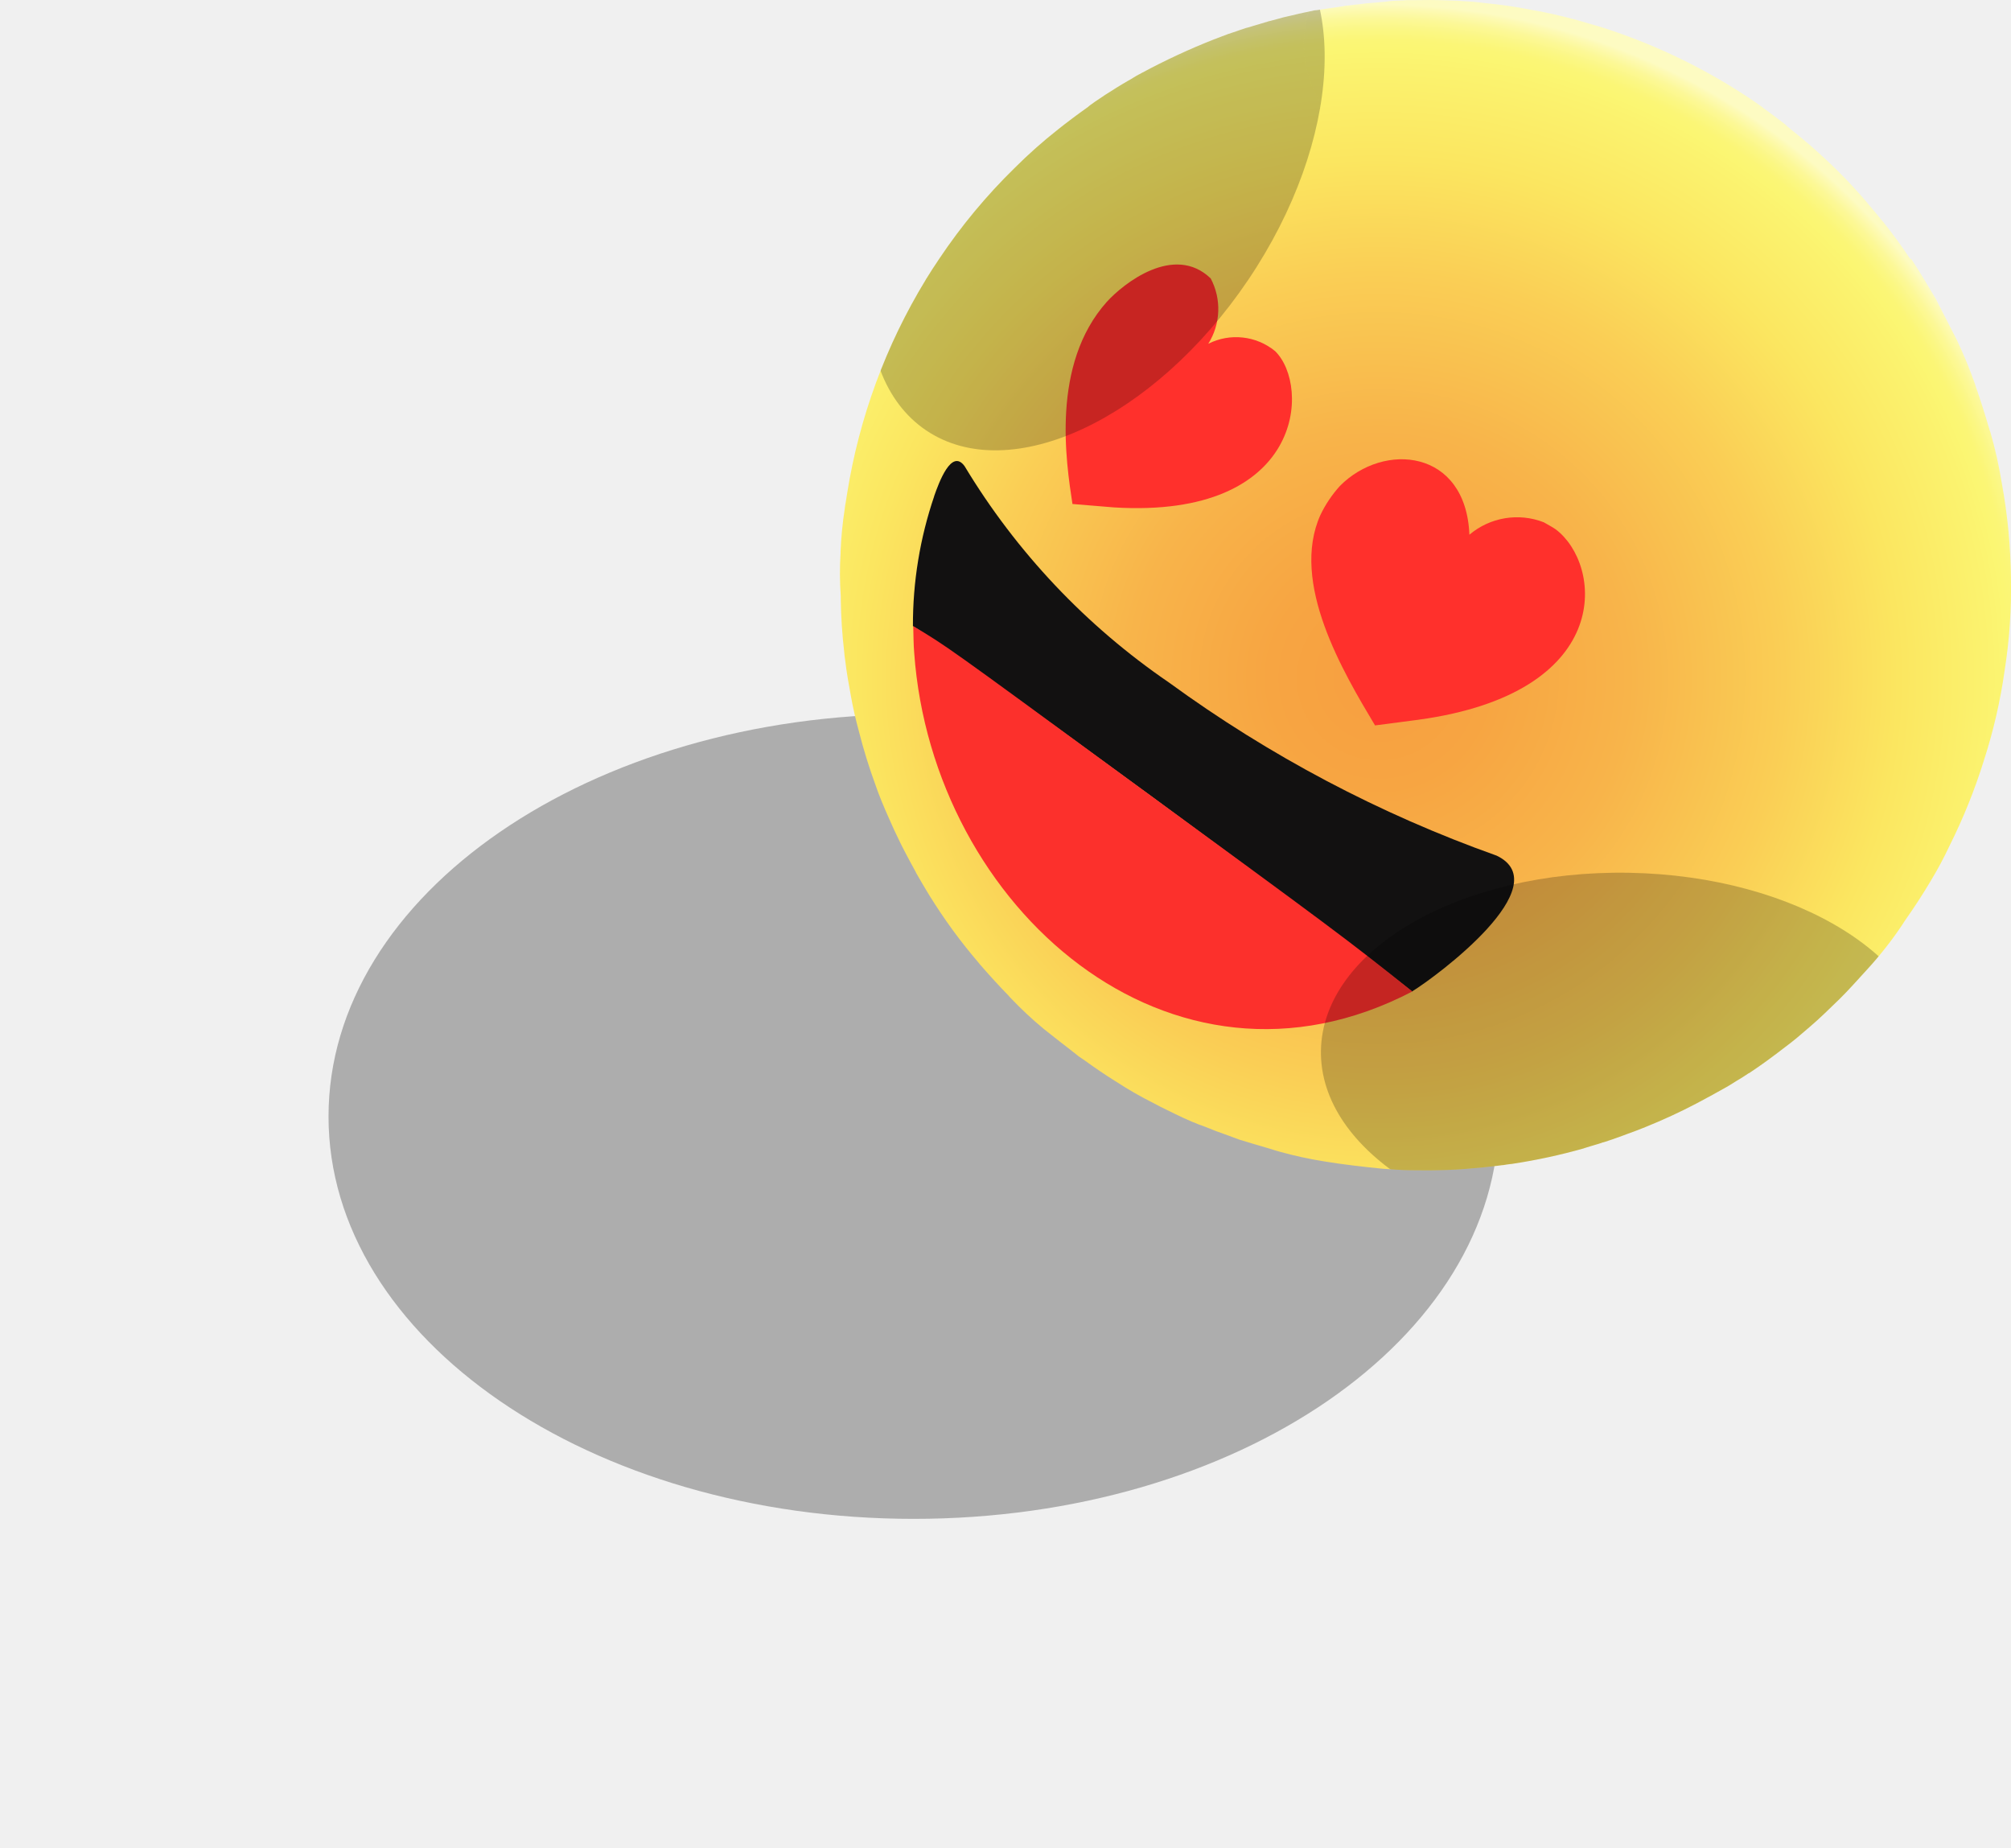
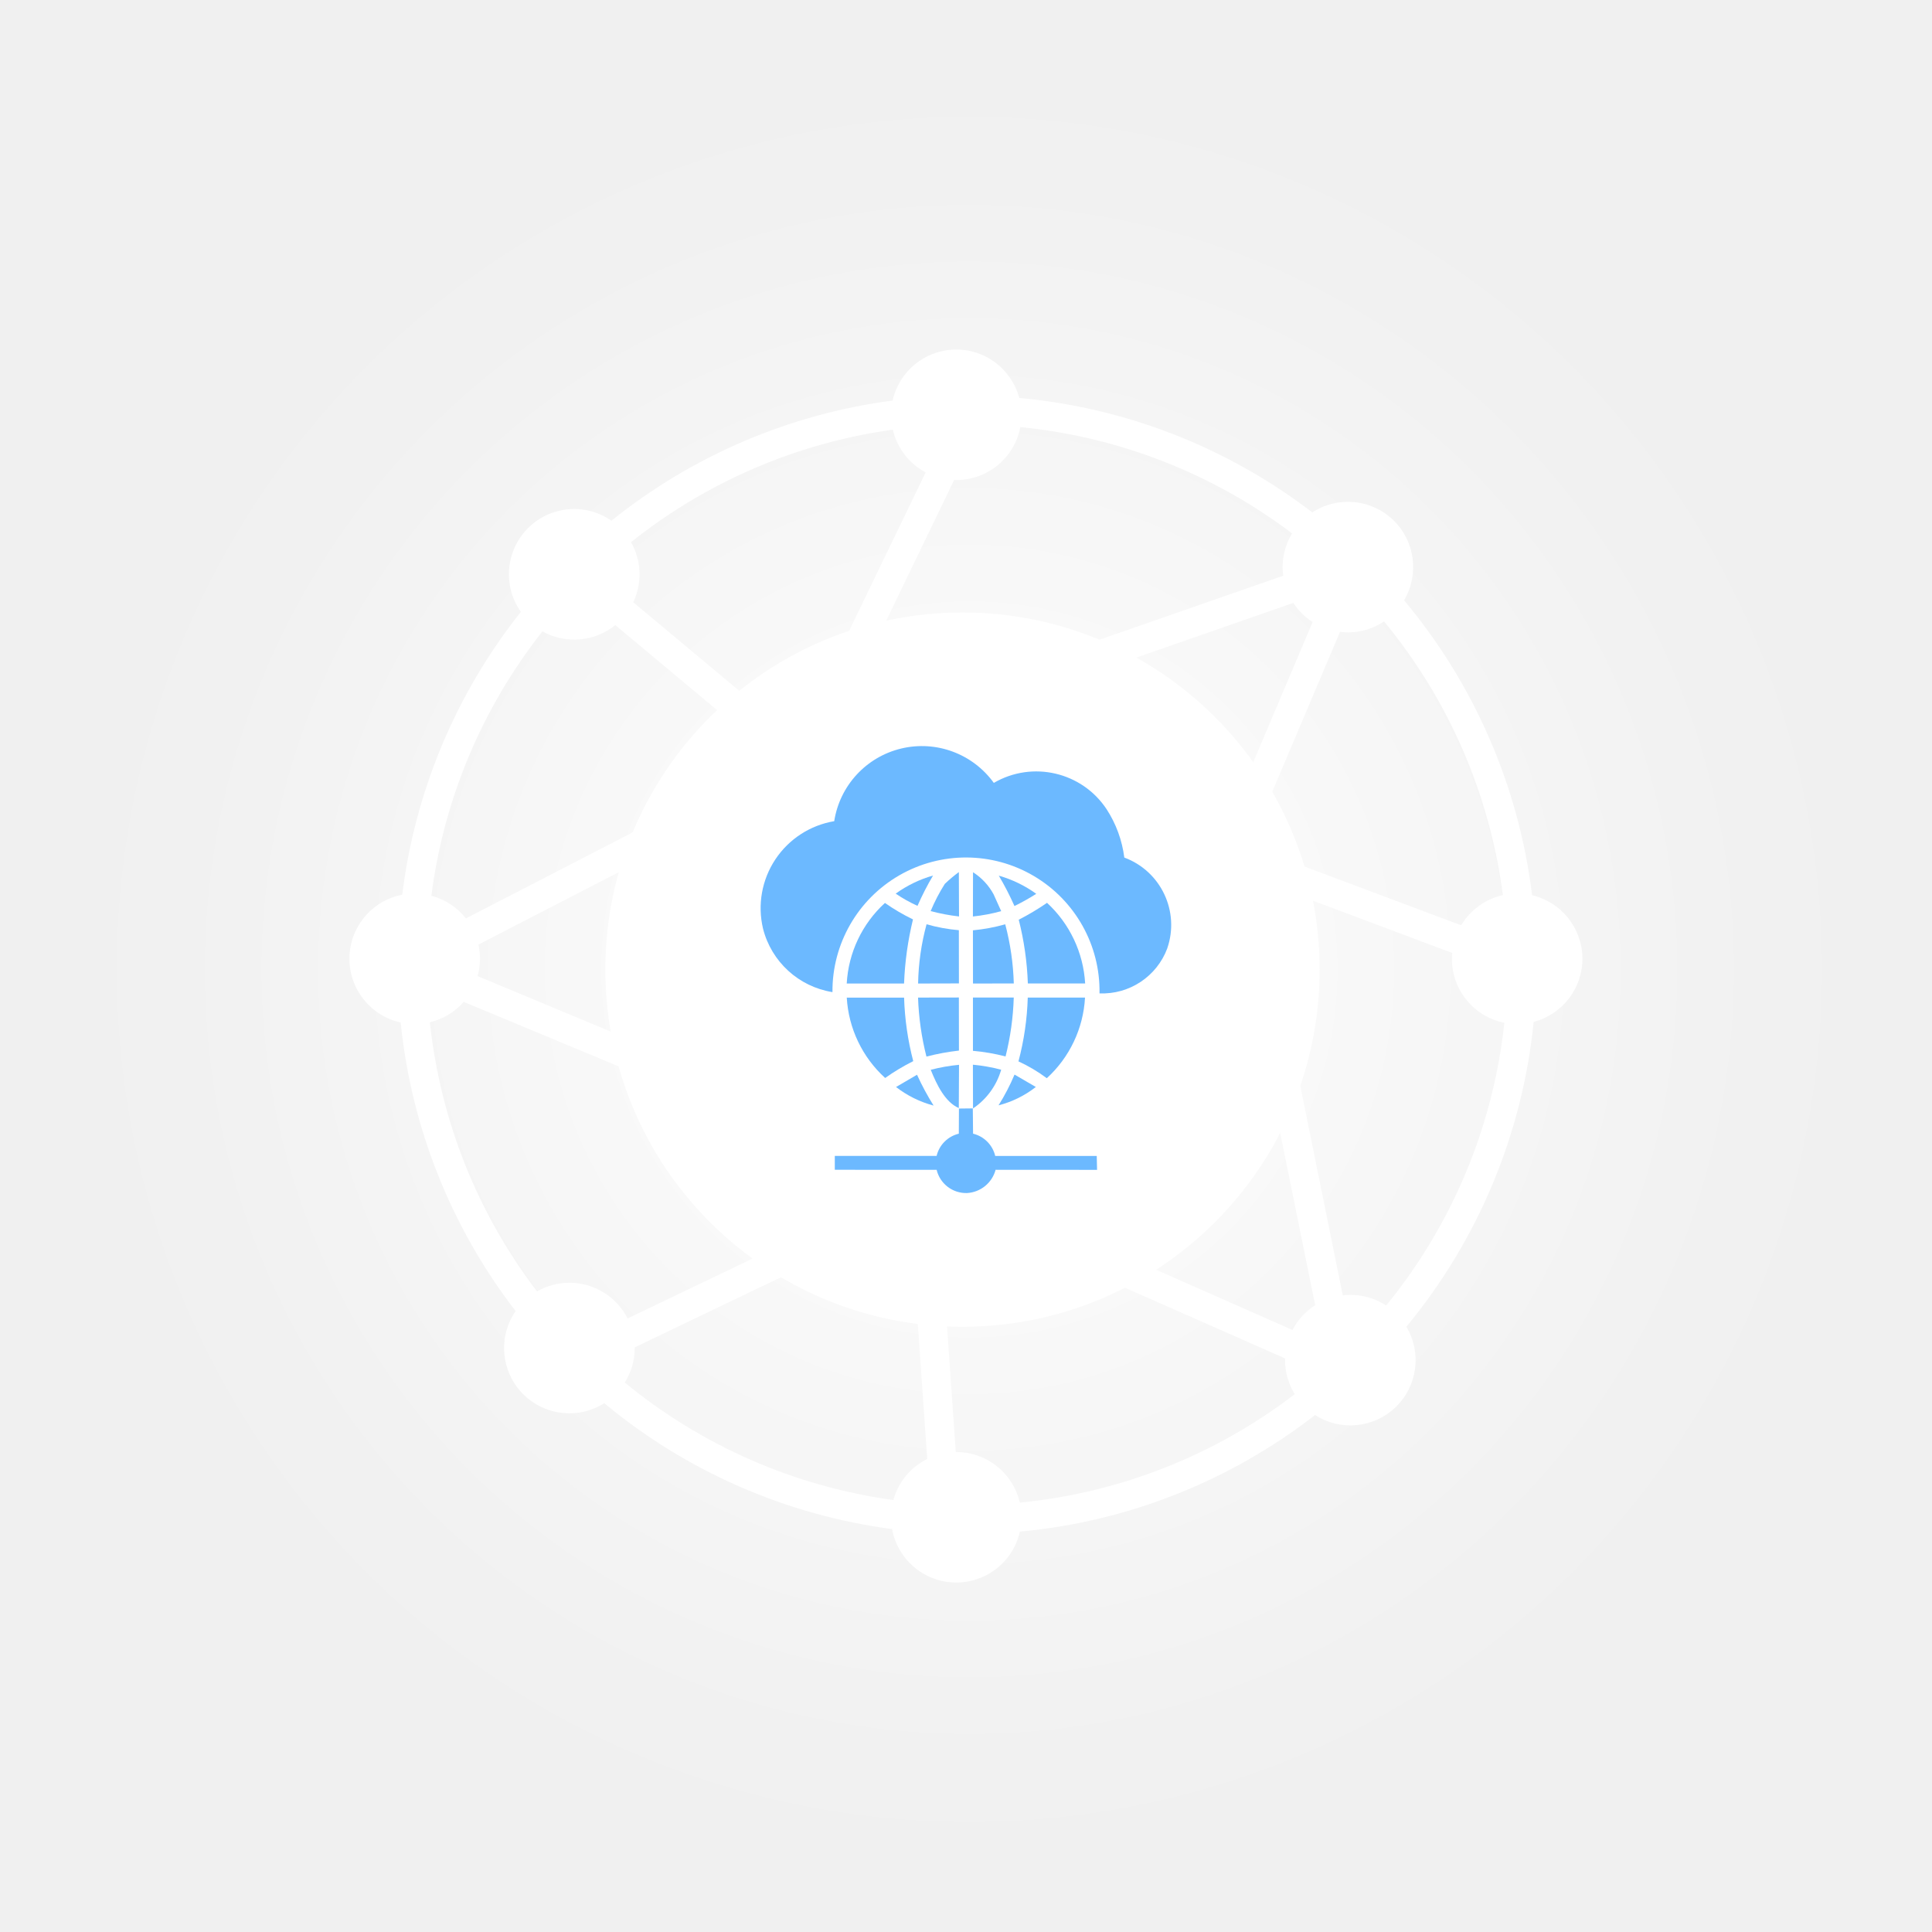
- <svg xmlns="http://www.w3.org/2000/svg" xmlns:xlink="http://www.w3.org/1999/xlink" width="82.478" height="75.758" viewBox="0 0 82.478 75.758">
+ <svg xmlns="http://www.w3.org/2000/svg" width="151.457" height="151.466" viewBox="0 0 151.457 151.466">
  <defs>
-     <radialGradient id="radial-gradient" cx="0.471" cy="0.58" r="0.575" gradientTransform="matrix(-0.999, -0.004, -0.004, 1, 0.933, 0.001)" gradientUnits="objectBoundingBox">
-       <stop offset="0" stop-color="#f79f40" />
-       <stop offset="0.163" stop-color="#f7a542" />
-       <stop offset="0.371" stop-color="#f8b44a" />
-       <stop offset="0.601" stop-color="#face55" />
-       <stop offset="0.771" stop-color="#fbe660" />
-       <stop offset="0.91" stop-color="#fbf36f" />
-       <stop offset="0.932" stop-color="#fbf672" />
-       <stop offset="0.947" stop-color="#fbf676" />
-       <stop offset="0.962" stop-color="#fbf783" />
-       <stop offset="0.978" stop-color="#fcf897" />
-       <stop offset="0.994" stop-color="#fdfab4" />
-       <stop offset="1" stop-color="#fdfbc2" />
+     <radialGradient id="radial-gradient" cx="0.5" cy="0.5" r="0.5" gradientUnits="objectBoundingBox">
+       <stop offset="0" stop-color="#fff" />
+       <stop offset="0.866" stop-color="#fff" stop-opacity="0.078" />
+       <stop offset="1" stop-color="#fff" stop-opacity="0" />
    </radialGradient>
    <clipPath id="clip-path">
-       <path id="Trazado_116496" data-name="Trazado 116496" d="M52.65,29.84v-.06c0-.11-.03-.77-.15-1.75-.01-.09-.02-.17-.03-.26-.02-.12-.04-.25-.06-.38a23.894,23.894,0,0,0-3.15-8.77c0-.01-.01-.01-.01-.02-.17-.29-.35-.57-.54-.85h0a23.353,23.353,0,0,0-3.06-3.74,20.449,20.449,0,0,0-1.77-1.6c-.39-.32-.78-.62-1.19-.91a.265.265,0,0,1-.06-.05l-.05-.04-.21-.15c-.26-.18-.55-.37-.86-.57h0c-.01-.01-.02-.01-.03-.02-.15-.09-.3-.19-.47-.28-.07-.04-.15-.09-.22-.13s-.12-.07-.19-.11a1.092,1.092,0,0,0-.15-.08,25.413,25.413,0,0,0-2.93-1.4c-.26-.11-.47-.18-.58-.23l-.18-.07-.18-.07c-.01,0-.02-.01-.03-.01l-.04-.01-.3-.1-.04-.01c-.01,0-.03-.01-.04-.01l-.2-.07a2.759,2.759,0,0,0-.27-.08l-.23-.07c-.04-.01-.09-.03-.13-.04-.01,0-.03-.01-.04-.01s-.03-.01-.05-.01a.636.636,0,0,1-.07-.02l-.26-.07-.22-.06c-.07-.02-.14-.03-.21-.05h-.01l-.13-.03-.25-.06-.18-.04a2.049,2.049,0,0,0-.24-.05c-.01,0-.03-.01-.04-.01-.06-.01-.12-.03-.18-.04l-.11-.02-.13-.03h-.02l-.04-.01c-.02,0-.05-.01-.07-.01a1.766,1.766,0,0,1-.2-.04.6.6,0,0,0-.12-.02h0a2.068,2.068,0,0,1-.22-.04l-.19-.03c-.03-.01-.07-.01-.11-.02a.985.985,0,0,0-.17-.02,1,1,0,0,0-.16-.02l-.27-.03-.25-.03c-.03,0-.05-.01-.08-.01h-.02a1.641,1.641,0,0,0-.23-.02l-.34-.03c-.08-.01-.16-.01-.23-.02-.09-.01-.17-.01-.26-.02s-.18-.01-.27-.02A.97.97,0,0,1,29.76,7h-.37c-.48-.01-.96-.01-1.45,0-.11,0-.21,0-.31.01s-.22.01-.32.02c-.07,0-.13.01-.19.01-.16.01-.31.02-.46.04-.05,0-.11.01-.16.01-.22.02-.43.04-.64.07-.1.01-.2.02-.3.04h-.01c-.02,0-.04.01-.06.01q-.24.03-.45.06c-.11.02-.23.04-.34.05-.26.04-.47.08-.61.11-.7.14-1.38.3-2.06.5-.41.11-.77.22-1.21.38a24.021,24.021,0,0,0-5.31,2.61h0c-.17.11-.33.22-.49.33a.265.265,0,0,0-.06.05c-.28.2-.56.4-.84.61a.423.423,0,0,1-.07.05l-.02.02-.02.02c-.01.01-.02.02-.03.02s-.02.01-.03.02c-.08.06-.15.12-.23.18-.15.12-.3.24-.44.36-.08.07-.16.13-.24.2-.16.14-.32.27-.46.4l-.02.02-.02.02c-.03.03-.07.06-.1.09-.75.69-1.21,1.19-1.24,1.22-.23.25-.46.51-.69.77-.16.19-.33.38-.5.59-.01.01-.02.03-.04.04l-.03.03c-.34.42-.69.89-1.08,1.46l-.01.01-.01.01c-.01.01-.01.02-.02.02-.18.26-.36.55-.54.86-.16.26-.32.52-.46.75l-.46.88c-.15.29-.29.56-.42.82a16.758,16.758,0,0,0-.76,1.82h0v.01c-.22.6-.42,1.23-.6,1.84l-.01.02a.037.037,0,0,1-.01.03,17.968,17.968,0,0,0-.5,2.13,23.506,23.506,0,0,0-.17,7.66,22.794,22.794,0,0,0,.82,3.68,23.944,23.944,0,0,0,1.38,3.51,15.311,15.311,0,0,0,.75,1.42c.32.56.68,1.11,1.06,1.66.04.07.09.13.13.2a16,16,0,0,0,1.39,1.8c.34.37.78.88,1.14,1.24s.83.82,1.22,1.15h0c.42.37.6.53.99.83q.72.585,1.47,1.08h.01c.16.11.32.22.49.32.19.12.38.24.55.34.09.05.22.13.36.21a.573.573,0,0,1,.07.04c.15.09.33.18.52.29.04.02.09.05.13.07a22.789,22.789,0,0,0,2.12,1c.18.07.42.17.7.28l.24.09.42.15.3.1.11.03c.01,0,.01,0,.02.01l.16.05a2.759,2.759,0,0,0,.27.08l.26.08c.01,0,.02,0,.02.01a22.1,22.1,0,0,0,2.96.66l.09.01c.08.01.17.03.27.04h.03l.23.03.53.06c.24.03.56.05.79.07s.49.03.74.04h.02c.13.01.25.01.37.01.33.01.77,0,1.1.01s.79-.03,1.13-.05c.72-.06,1.68-.17,2.39-.28a18.747,18.747,0,0,0,1.84-.38c.14-.04.28-.08.43-.12.43-.12.87-.25,1.24-.36l.43-.16c.35-.12.69-.25,1.03-.38l.17-.06c.4-.15.89-.38,1.32-.59.19-.09.37-.18.55-.28a15.71,15.71,0,0,0,1.56-.88c.02-.01.03-.02.05-.03.41-.26.82-.52,1.22-.81.09-.06.18-.12.26-.17l.44-.34c.12-.09.23-.18.35-.27l.66-.52a14.289,14.289,0,0,0,1.37-1.26l.03-.03.07-.07c.35-.35.74-.77,1.2-1.29a.138.138,0,0,0,.03-.04h0a20.958,20.958,0,0,0,2.02-2.71c.01-.01.01-.02.02-.03.19-.3.38-.61.57-.95v-.01h0c.08-.14.16-.29.24-.44.11-.2.22-.41.31-.59l.09-.18c.16-.32.31-.65.47-.99.21-.47.41-.94.56-1.36h0c.26-.7.5-1.44.71-2.23.13-.48.25-.96.33-1.41.1-.48.18-.98.25-1.5.02-.12.03-.23.05-.34.08-.69.14-1.41.16-2.14v-.13C52.68,31.04,52.68,30.45,52.65,29.84Z" transform="translate(-4.654 -6.992)" />
+       <rect id="Rectángulo_454829" data-name="Rectángulo 454829" width="96.667" height="96.667" fill="none" />
    </clipPath>
-     <linearGradient id="linear-gradient" x1="-0.166" y1="-323.933" x2="-1.166" y2="-323.933" gradientUnits="objectBoundingBox">
-       <stop offset="0" stop-color="#19b79c" />
-       <stop offset="0.405" stop-color="#1dbb9e" />
-       <stop offset="0.825" stop-color="#2ac8a3" />
-       <stop offset="0.997" stop-color="#31cfa6" />
-     </linearGradient>
-     <linearGradient id="linear-gradient-2" x1="-2.106" y1="-363.238" x2="-3.08" y2="-363.238" xlink:href="#linear-gradient" />
    <clipPath id="clip-path-2">
-       <path id="Trazado_116504" data-name="Trazado 116504" d="M4.652,29.65v-.06a15.757,15.757,0,0,1,.17-1.74,2.335,2.335,0,0,1,.04-.26c.02-.12.04-.25.06-.38a24.088,24.088,0,0,1,3.22-8.75c0-.01.01-.01.01-.02.18-.29.36-.57.55-.85h0a23.39,23.39,0,0,1,3.09-3.72,20.134,20.134,0,0,1,1.78-1.58q.585-.465,1.2-.9a.265.265,0,0,0,.06-.05l.05-.04.21-.15c.26-.18.55-.37.86-.56h0c.01-.01.02-.01.03-.02.15-.09.31-.19.47-.28a2.53,2.53,0,0,0,.22-.13c.06-.04.12-.07.19-.11.05-.03.1-.05.15-.08a27.308,27.308,0,0,1,2.95-1.37c.26-.1.47-.18.58-.22l.18-.06.18-.06c.01,0,.02-.01.03-.01l.05-.02.3-.1.04-.01c.01,0,.03-.01.04-.01l.2-.06c.08-.02.19-.06.27-.08l.23-.07a.647.647,0,0,0,.13-.04c.01,0,.03-.01.04-.01s.03-.01.05-.01a.637.637,0,0,0,.07-.02l.26-.07.22-.06c.07-.02.14-.03.21-.05h.01l.13-.03c.08-.02.18-.04.25-.06l.18-.04c.08-.02.16-.03.24-.05.01,0,.03-.01.04-.01a1.163,1.163,0,0,0,.18-.04l.11-.01.13-.02h.02l.04-.01c.02,0,.05-.01.07-.01l.2-.03c.04-.01.09-.01.13-.02h0l.22-.03.19-.03a.516.516,0,0,0,.11-.02.985.985,0,0,1,.17-.02c.06-.01.11-.01.16-.02l.27-.03.25-.03c.03,0,.05-.01.08-.01h.02c.07-.01.15-.01.23-.02l.34-.03c.08-.01.16-.01.23-.02a1.569,1.569,0,0,1,.24-.03,2.437,2.437,0,0,1,.27-.01.86.86,0,0,1,.16-.01l.15-.01h.24c.49-.01.97-.01,1.45.01.11,0,.21.01.31.01s.22.01.32.02c.07,0,.13.01.19.01.16.01.31.02.46.04.05.01.11.01.16.02.22.02.43.05.64.07.1.01.2.03.3.04h.01c.02,0,.04.01.06.01.16.02.31.05.45.07l.34.06c.26.05.47.09.6.11.69.14,1.38.31,2.06.52.41.11.76.23,1.21.39a24.178,24.178,0,0,1,5.28,2.65h0c.16.11.33.22.49.34a.265.265,0,0,1,.06.05c.28.2.56.41.83.62a.424.424,0,0,0,.07.05l.02.02.02.02.03.03c.01.01.02.01.02.02.08.06.15.12.22.18.15.12.3.24.44.36.08.07.16.14.24.2.16.14.31.28.46.41l.02.02.02.02c.03.03.07.06.1.09.75.69,1.2,1.2,1.23,1.23.23.25.46.51.68.78.16.19.32.38.49.59.01.01.02.03.04.04l.02.03c.33.42.69.89,1.07,1.47l.04.01.01.01c.01.01.01.02.02.02.17.26.36.56.54.86.16.26.31.53.45.75l.45.88c.15.29.29.56.42.82a18.431,18.431,0,0,1,.75,1.83h0v.01c.21.6.41,1.23.59,1.85l.01.02a.037.037,0,0,0,.01.03,17.59,17.59,0,0,1,.48,2.14,22.71,22.71,0,0,1,.37,3.87,21.465,21.465,0,0,1-.26,3.8,21.96,21.96,0,0,1-.85,3.68,23.286,23.286,0,0,1-1.41,3.5,15.244,15.244,0,0,1-.76,1.42c-.33.56-.69,1.11-1.07,1.65-.04.07-.09.13-.13.2a15.2,15.2,0,0,1-1.41,1.79c-.34.37-.79.88-1.15,1.23s-.84.82-1.22,1.14h0c-.43.37-.6.52-1,.82-.49.38-.98.74-1.48,1.07H41.9c-.16.11-.32.21-.49.31-.19.12-.38.24-.55.33-.09.05-.22.12-.36.2a.574.574,0,0,0-.07.04c-.15.08-.33.18-.52.28-.04.02-.09.05-.13.07a23.108,23.108,0,0,1-2.12.98c-.18.07-.42.17-.71.27l-.24.09-.42.15-.3.1-.11.03c-.01,0-.01,0-.02.01l-.16.05c-.08.02-.19.06-.27.08l-.26.08c-.01,0-.02,0-.02.01a23.962,23.962,0,0,1-2.96.64l-.09.01c-.08.01-.17.02-.27.04H31.8l-.23.03-.53.06c-.24.02-.56.05-.79.07s-.49.03-.74.04h-.02c-.13,0-.25.01-.37.01-.33.01-.77,0-1.1,0s-.79-.04-1.13-.06c-.72-.07-1.68-.18-2.39-.3a16.281,16.281,0,0,1-1.84-.4c-.14-.04-.28-.08-.43-.13-.43-.12-.87-.26-1.24-.37l-.43-.16c-.35-.12-.69-.25-1.03-.39l-.17-.06c-.4-.15-.88-.38-1.32-.6-.19-.09-.37-.18-.55-.28a15.612,15.612,0,0,1-1.55-.89.219.219,0,0,0-.05-.03c-.41-.26-.81-.53-1.21-.82-.09-.06-.17-.12-.25-.17L14,49.97c-.12-.09-.23-.18-.35-.27l-.66-.52a15.233,15.233,0,0,1-1.36-1.27l-.03-.03-.06-.07c-.34-.35-.74-.78-1.19-1.3a.138.138,0,0,1-.03-.04h0a21.889,21.889,0,0,1-2-2.73c-.01-.01-.01-.02-.02-.03-.18-.3-.37-.61-.56-.95v-.01h0c-.08-.14-.16-.29-.24-.44-.11-.21-.22-.41-.31-.59l-.09-.18c-.16-.32-.31-.65-.46-.99-.21-.47-.41-.95-.55-1.36h0a22.441,22.441,0,0,1-.69-2.23c-.13-.48-.24-.96-.32-1.41-.09-.49-.18-.98-.24-1.5-.02-.12-.03-.23-.04-.34a21.166,21.166,0,0,1-.14-2.14v-.13A13.347,13.347,0,0,1,4.652,29.65Z" transform="translate(-4.627 -6.983)" fill="url(#radial-gradient)" />
+       <rect id="Rectángulo_454808" data-name="Rectángulo 454808" width="151.457" height="151.466" fill="none" />
+     </clipPath>
+     <clipPath id="clip-path-3">
+       <rect id="Rectángulo_461877" data-name="Rectángulo 461877" width="32.204" height="35.035" fill="#6cb9ff" />
    </clipPath>
  </defs>
-   <g id="Grupo_157926" data-name="Grupo 157926" transform="translate(13.474)">
-     <ellipse id="Elipse_4737" data-name="Elipse 4737" cx="24" cy="16.5" rx="24" ry="16.5" transform="translate(0 29.284)" fill="#0b0b0b" opacity="0.292" style="mix-blend-mode: multiply;isolation: isolate" />
-     <path id="Trazado_116493" data-name="Trazado 116493" d="M4.652,29.65v-.06a15.757,15.757,0,0,1,.17-1.74,2.335,2.335,0,0,1,.04-.26c.02-.12.04-.25.06-.38a24.088,24.088,0,0,1,3.22-8.75c0-.01.01-.01.01-.02.18-.29.36-.57.55-.85h0a23.39,23.39,0,0,1,3.09-3.72,20.134,20.134,0,0,1,1.78-1.58q.585-.465,1.2-.9a.265.265,0,0,0,.06-.05l.05-.04.21-.15c.26-.18.55-.37.86-.56h0c.01-.01.02-.01.03-.02.15-.09.31-.19.47-.28a2.53,2.53,0,0,0,.22-.13c.06-.04.12-.07.19-.11.05-.03.1-.05.15-.08a27.308,27.308,0,0,1,2.95-1.37c.26-.1.47-.18.58-.22l.18-.06.18-.06c.01,0,.02-.01.03-.01l.05-.02.3-.1.04-.01c.01,0,.03-.01.04-.01l.2-.06c.08-.02.19-.06.27-.08l.23-.07a.647.647,0,0,0,.13-.04c.01,0,.03-.01.04-.01s.03-.01.05-.01a.637.637,0,0,0,.07-.02l.26-.07.22-.06c.07-.02.14-.03.21-.05h.01l.13-.03c.08-.02.18-.04.25-.06l.18-.04c.08-.02.16-.03.24-.05.01,0,.03-.01.04-.01a1.163,1.163,0,0,0,.18-.04l.11-.01.13-.02h.02l.04-.01c.02,0,.05-.01.07-.01l.2-.03c.04-.01.09-.01.13-.02h0l.22-.03.19-.03a.516.516,0,0,0,.11-.02.985.985,0,0,1,.17-.02c.06-.01.11-.01.16-.02l.27-.03.25-.03c.03,0,.05-.01.08-.01h.02c.07-.01.15-.01.23-.02l.34-.03c.08-.01.16-.01.23-.02a1.569,1.569,0,0,1,.24-.03,2.437,2.437,0,0,1,.27-.01.86.86,0,0,1,.16-.01l.15-.01h.24c.49-.01.97-.01,1.45.01.11,0,.21.01.31.01s.22.01.32.02c.07,0,.13.01.19.01.16.01.31.02.46.04.05.01.11.01.16.02.22.02.43.05.64.07.1.01.2.03.3.04h.01c.02,0,.04.01.06.01.16.02.31.05.45.07l.34.06c.26.05.47.09.6.11.69.14,1.38.31,2.06.52.41.11.76.23,1.21.39a24.178,24.178,0,0,1,5.28,2.65h0c.16.11.33.22.49.34a.265.265,0,0,1,.06.05c.28.2.56.41.83.62a.424.424,0,0,0,.07.05l.02.02.02.02.03.03c.01.01.02.01.02.02.08.06.15.12.22.18.15.12.3.24.44.36.08.07.16.14.24.2.16.14.31.28.46.41l.02.02.02.02c.03.03.07.06.1.09.75.69,1.2,1.2,1.23,1.23.23.25.46.51.68.78.16.19.32.38.49.59.01.01.02.03.04.04l.02.03c.33.42.69.89,1.07,1.47l.04.01.01.01c.01.01.01.02.02.02.17.26.36.56.54.86.16.26.31.53.45.75l.45.88c.15.29.29.56.42.82a18.431,18.431,0,0,1,.75,1.83h0v.01c.21.6.41,1.23.59,1.85l.01.02a.037.037,0,0,0,.01.03,17.59,17.59,0,0,1,.48,2.14,22.71,22.71,0,0,1,.37,3.87,21.465,21.465,0,0,1-.26,3.8,21.96,21.96,0,0,1-.85,3.68,23.286,23.286,0,0,1-1.41,3.5,15.244,15.244,0,0,1-.76,1.42c-.33.56-.69,1.11-1.07,1.65-.04.07-.09.13-.13.2a15.2,15.2,0,0,1-1.41,1.79c-.34.37-.79.88-1.15,1.23s-.84.82-1.22,1.14h0c-.43.37-.6.52-1,.82-.49.38-.98.74-1.48,1.07H41.9c-.16.11-.32.21-.49.31-.19.12-.38.24-.55.33-.09.05-.22.12-.36.2a.574.574,0,0,0-.07.04c-.15.08-.33.18-.52.28-.04.02-.09.05-.13.07a23.108,23.108,0,0,1-2.12.98c-.18.07-.42.17-.71.27l-.24.09-.42.15-.3.1-.11.03c-.01,0-.01,0-.02.01l-.16.05c-.08.02-.19.06-.27.08l-.26.08c-.01,0-.02,0-.02.01a23.962,23.962,0,0,1-2.96.64l-.09.01c-.08.01-.17.02-.27.04H31.8l-.23.03-.53.06c-.24.02-.56.05-.79.07s-.49.03-.74.04h-.02c-.13,0-.25.01-.37.01-.33.01-.77,0-1.1,0s-.79-.04-1.13-.06c-.72-.07-1.68-.18-2.39-.3a16.281,16.281,0,0,1-1.84-.4c-.14-.04-.28-.08-.43-.13-.43-.12-.87-.26-1.24-.37l-.43-.16c-.35-.12-.69-.25-1.03-.39l-.17-.06c-.4-.15-.88-.38-1.32-.6-.19-.09-.37-.18-.55-.28a15.612,15.612,0,0,1-1.55-.89.219.219,0,0,0-.05-.03c-.41-.26-.81-.53-1.21-.82-.09-.06-.17-.12-.25-.17L14,49.97c-.12-.09-.23-.18-.35-.27l-.66-.52a15.233,15.233,0,0,1-1.36-1.27l-.03-.03-.06-.07c-.34-.35-.74-.78-1.19-1.3a.138.138,0,0,1-.03-.04h0a21.889,21.889,0,0,1-2-2.73c-.01-.01-.01-.02-.02-.03-.18-.3-.37-.61-.56-.95v-.01h0c-.08-.14-.16-.29-.24-.44-.11-.21-.22-.41-.31-.59l-.09-.18c-.16-.32-.31-.65-.46-.99-.21-.47-.41-.95-.55-1.36h0a22.441,22.441,0,0,1-.69-2.23c-.13-.48-.24-.96-.32-1.41-.09-.49-.18-.98-.24-1.5-.02-.12-.03-.23-.04-.34a21.166,21.166,0,0,1-.14-2.14v-.13A13.347,13.347,0,0,1,4.652,29.65Z" transform="translate(16.349 -6.983)" fill="url(#radial-gradient)" />
-     <g id="Grupo_86225" data-name="Grupo 86225" transform="translate(20.955 0.009)" clip-path="url(#clip-path)">
-       <path id="Trazado_116494" data-name="Trazado 116494" d="M50.67,21.64a4.37,4.37,0,0,1,.18-.46C50.8,21.33,50.74,21.48,50.67,21.64Z" transform="translate(-48.844 -6.992)" fill="url(#linear-gradient)" />
-       <path id="Trazado_116495" data-name="Trazado 116495" d="M4.7,34.92c.03-.14.05-.28.08-.41C4.75,34.65,4.73,34.79,4.7,34.92Z" transform="translate(43.196 -6.992)" fill="url(#linear-gradient-2)" />
-     </g>
-     <path id="Trazado_116497" data-name="Trazado 116497" d="M25.873,27.33A16.375,16.375,0,0,0,25,32.66c2.26,1.39,16.97,12.2,20.47,14.98,1.03-.63,6.02-4.35,3.47-5.57a52.925,52.925,0,0,1-13.44-7.1,28.664,28.664,0,0,1-8.38-8.87c-.54-.75-1.06.69-1.25,1.23" transform="translate(-1.032 -6.983)" fill="#121111" />
-     <path id="Trazado_116499" data-name="Trazado 116499" d="M29.22,33.76c.75,10.43,10.52,19.05,20.43,13.88-2.65-2.12-3.33-2.62-11.66-8.71-7.45-5.46-7.45-5.46-8.81-6.27.01.33.01.77.04,1.1" transform="translate(-5.199 -6.983)" fill="#fc302c" />
-     <g id="Grupo_86231" data-name="Grupo 86231" transform="translate(40.307 18.833)">
-       <path id="Trazado_116501" data-name="Trazado 116501" d="M22.473,28.1c-1.25,2.78.93,6.44,2.24,8.63.65-.09,1.52-.19,2.17-.29,7.67-1.22,7.14-6.32,5.24-7.75-.14-.1-.34-.2-.49-.29a3.024,3.024,0,0,0-3.05.51c-.14-3.51-3.51-3.82-5.31-2a4.969,4.969,0,0,0-.8,1.19" transform="translate(-22.099 -25.816)" fill="#ff302c" />
-     </g>
-     <g id="Grupo_86232" data-name="Grupo 86232" transform="translate(30.232 10.846)">
-       <path id="Trazado_116503" data-name="Trazado 116503" d="M35.806,19.36c-2.3,2.57-1.67,6.58-1.41,8.29.51.04,1.19.1,1.7.14,7.78.48,8.08-4.98,6.61-6.41a2.529,2.529,0,0,0-2.74-.3,2.679,2.679,0,0,0,.1-2.68c-1.5-1.44-3.58.21-4.26.96" transform="translate(-34.117 -17.829)" fill="#ff302c" />
-     </g>
-     <g id="Enmascarar_grupo_59" data-name="Enmascarar grupo 59" transform="translate(20.976 0)" clip-path="url(#clip-path-2)">
-       <g id="Grupo_86233" data-name="Grupo 86233" transform="translate(-2.683 -7.272)" opacity="0.561" style="mix-blend-mode: multiply;isolation: isolate">
-         <g id="Grupo_86230" data-name="Grupo 86230" transform="translate(0)">
-           <ellipse id="Elipse_4734" data-name="Elipse 4734" cx="12.5" cy="7.5" rx="12.5" ry="7.5" transform="translate(21.707 1.557)" fill="#fff" opacity="0.743" />
-           <ellipse id="Elipse_4735" data-name="Elipse 4735" cx="12.5" cy="7.5" rx="12.5" ry="7.5" transform="translate(26.415 8.388) rotate(124)" opacity="0.387" />
-           <ellipse id="Elipse_4736" data-name="Elipse 4736" cx="12.5" cy="7.5" rx="12.5" ry="7.5" transform="matrix(-1, -0.017, 0.017, -1, 47.282, 58.274)" opacity="0.387" />
+   <g id="Grupo_1212239" data-name="Grupo 1212239" transform="translate(13073 12011)">
+     <circle id="Elipse_13694" data-name="Elipse 13694" cx="71" cy="71" r="71" transform="translate(-13068 -12006)" fill="url(#radial-gradient)" />
+     <g id="Grupo_1184530" data-name="Grupo 1184530" transform="translate(-14255.376 -12499.983)">
+       <g id="Grupo_1177593" data-name="Grupo 1177593" transform="translate(297.438 346.529)">
+         <g id="Grupo_1177591" data-name="Grupo 1177591">
+           <g id="Grupo_1177589" data-name="Grupo 1177589" transform="translate(912.333 169.854)">
+             <g id="Grupo_1177587" data-name="Grupo 1177587" transform="translate(0 0)" clip-path="url(#clip-path)">
+               <path id="Trazado_997422" data-name="Trazado 997422" d="M92.72,42.786A44.443,44.443,0,0,0,82.681,19.659a5.111,5.111,0,0,0-7.192-6.886A44.377,44.377,0,0,0,52.514,3.8a5.112,5.112,0,0,0-9.929.2A44.438,44.438,0,0,0,20.54,13.422a5.114,5.114,0,0,0-7.1,7.146,44.4,44.4,0,0,0-9.3,22.175,5.116,5.116,0,0,0-.122,10.019,44.388,44.388,0,0,0,9.011,22.624,5.113,5.113,0,0,0,6.947,7.22,44.435,44.435,0,0,0,22.568,9.871,5.114,5.114,0,0,0,10.019.2,44.4,44.4,0,0,0,23.144-9.143,5.112,5.112,0,0,0,7.156-6.921,44.454,44.454,0,0,0,9.978-23.9,5.114,5.114,0,0,0-.12-9.927M78.281,22.177a5.085,5.085,0,0,0,2.832-.857,42.2,42.2,0,0,1,9.314,21.453,5.121,5.121,0,0,0-3.268,2.367l-13.07-4.9c.01-.143.02-.288.02-.436a5.114,5.114,0,0,0-2.166-4.179l5.717-13.488a5.54,5.54,0,0,0,.62.041m-2.763-.814-5.681,13.4A5.061,5.061,0,0,0,64.2,38.015L40.559,32.568a4.975,4.975,0,0,0-.107-1.018L74,19.866a5.13,5.13,0,0,0,1.513,1.5M47.575,10.235A5.118,5.118,0,0,0,52.6,6.085a42.135,42.135,0,0,1,21.3,8.332,5.089,5.089,0,0,0-.74,2.643,5.372,5.372,0,0,0,.048.676L39.49,29.476a5.133,5.133,0,0,0-.926-.926l8.845-18.323c.056,0,.11.008.166.008M42.6,6.286a5.119,5.119,0,0,0,2.574,3.35L36.5,27.594a5.132,5.132,0,0,0-1.056-.11,5.08,5.08,0,0,0-2.916.916L22.249,19.815a5.087,5.087,0,0,0-.173-4.709A42.168,42.168,0,0,1,42.6,6.286M10.11,46.654,31.369,35.689A5.1,5.1,0,0,0,35.4,37.717l7.286,23.29a5.2,5.2,0,0,0-1.128,1.248L10.047,49.123a5.083,5.083,0,0,0,.189-1.357,5.143,5.143,0,0,0-.125-1.112m5.021-24.56a5.114,5.114,0,0,0,5.712-.487l10.149,8.475a5.1,5.1,0,0,0-.564,3.536L9.133,44.6a5.116,5.116,0,0,0-2.709-1.776,42.149,42.149,0,0,1,8.707-20.728m2.117,51.07a5.1,5.1,0,0,0-2.541.679,42.112,42.112,0,0,1-8.4-21.1,5.122,5.122,0,0,0,2.656-1.6L40.791,64.4a5.487,5.487,0,0,0-.041.615,5.117,5.117,0,0,0,.306,1.73L21.808,75.964a5.117,5.117,0,0,0-4.559-2.8M42.643,90.2a42.21,42.21,0,0,1-21.057-9.212,5.064,5.064,0,0,0,.781-2.7l0-.059,19.93-9.552a5.118,5.118,0,0,0,1.806,1.14l1.194,17.162A5.117,5.117,0,0,0,42.643,90.2m2.12-30.178-7.131-22.8a5.125,5.125,0,0,0,2.431-2.431L63.9,40.278a5.087,5.087,0,0,0,.814,2.327L48.365,60.547a5.054,5.054,0,0,0-3.6-.528M52.557,90.4a5.116,5.116,0,0,0-4.982-3.965l-.038,0L46.4,70.1a5.108,5.108,0,0,0,3.128-1.518L73.359,79.1c0,.046-.008.087-.008.133a5.092,5.092,0,0,0,.758,2.669,42.132,42.132,0,0,1-21.552,8.5M73.933,76.865,50.723,66.624a5.087,5.087,0,0,0-.671-4.551l16.3-17.891a5.087,5.087,0,0,0,2.64.74,5.635,5.635,0,0,0,.628-.041l6.092,30.043a5.106,5.106,0,0,0-1.778,1.941m7.342-1.913a5.087,5.087,0,0,0-3.4-.8L71.78,44.092a5.138,5.138,0,0,0,1.612-1.684l13.062,4.9a4.535,4.535,0,0,0-.023.459,5.116,5.116,0,0,0,4.113,5.016,42.167,42.167,0,0,1-9.268,22.17" transform="translate(0 0.001)" fill="#fff" />
+             </g>
+           </g>
+         </g>
+       </g>
+       <circle id="Elipse_13615" data-name="Elipse 13615" cx="28" cy="28" r="28" transform="translate(1229.833 537)" fill="#fff" />
+       <g id="Grupo_1212238" data-name="Grupo 1212238" transform="translate(1242.922 548.483)">
+         <g id="Grupo_1212237" data-name="Grupo 1212237" transform="translate(-0.919 -1)" clip-path="url(#clip-path-3)">
+           <path id="Trazado_1277460" data-name="Trazado 1277460" d="M31.885,15.854a5.439,5.439,0,0,1-5.312,3.527,10.469,10.469,0,1,0-20.936-.1A6.709,6.709,0,0,1,.192,14.3,6.919,6.919,0,0,1,5.775,5.879a6.954,6.954,0,0,1,12.512-3,6.611,6.611,0,0,1,8.842,2.062,9.029,9.029,0,0,1,1.388,3.791,5.632,5.632,0,0,1,3.368,7.116" transform="translate(0 0)" fill="#6cb9ff" />
+           <path id="Trazado_1277461" data-name="Trazado 1277461" d="M68.824,279.127a2.463,2.463,0,0,1-2.238,1.823,2.376,2.376,0,0,1-2.385-1.819l-7.984-.005V278.04l7.982,0a2.349,2.349,0,0,1,1.741-1.743l.01-1.971,1.087-.012.02,1.982a2.358,2.358,0,0,1,1.737,1.746h7.959l.025,1.09Z" transform="translate(-50.397 -245.917)" fill="#6cb9ff" />
+           <path id="Trazado_1277462" data-name="Trazado 1277462" d="M196.265,125a23.641,23.641,0,0,0-.714-5,19.422,19.422,0,0,0,2.217-1.323,9.315,9.315,0,0,1,2.989,6.32Z" transform="translate(-175.31 -106.396)" fill="#6cb9ff" />
+           <path id="Trazado_1277463" data-name="Trazado 1277463" d="M69.784,125.065h-4.5a9.244,9.244,0,0,1,2.995-6.314,15.939,15.939,0,0,0,2.2,1.29,25.2,25.2,0,0,0-.7,5.022" transform="translate(-58.529 -106.46)" fill="#6cb9ff" />
+           <path id="Trazado_1277464" data-name="Trazado 1277464" d="M197.557,196.683a12.379,12.379,0,0,0-2.216-1.315,22,22,0,0,0,.729-5l4.489,0a9.242,9.242,0,0,1-3,6.323" transform="translate(-175.122 -170.657)" fill="#6cb9ff" />
+           <path id="Trazado_1277465" data-name="Trazado 1277465" d="M70.469,195.36a16.827,16.827,0,0,0-2.2,1.32,9.233,9.233,0,0,1-3.01-6.3l4.494,0a22.448,22.448,0,0,0,.72,4.988" transform="translate(-58.501 -170.667)" fill="#6cb9ff" />
+           <path id="Trazado_1277466" data-name="Trazado 1277466" d="M122.56,139.531l-3.2.008a19,19,0,0,1,.663-4.645,13.194,13.194,0,0,0,2.532.464Z" transform="translate(-107.009 -120.932)" fill="#6cb9ff" />
+           <path id="Trazado_1277467" data-name="Trazado 1277467" d="M160.852,139.555l-.005-4.17a14.3,14.3,0,0,0,2.533-.473,20.306,20.306,0,0,1,.671,4.638Z" transform="translate(-144.198 -120.948)" fill="#6cb9ff" />
+           <path id="Trazado_1277468" data-name="Trazado 1277468" d="M122.489,194.52a18.346,18.346,0,0,0-2.548.471,21.664,21.664,0,0,1-.658-4.626l3.2-.006Z" transform="translate(-106.936 -170.656)" fill="#6cb9ff" />
+           <path id="Trazado_1277469" data-name="Trazado 1277469" d="M163.407,194.986a15.718,15.718,0,0,0-2.553-.441v-4.178l3.2,0a21.514,21.514,0,0,1-.643,4.62" transform="translate(-144.204 -170.662)" fill="#6cb9ff" />
+           <path id="Trazado_1277470" data-name="Trazado 1277470" d="M163.061,98.5a13.664,13.664,0,0,1-2.217.418l.008-3.469a4.7,4.7,0,0,1,1.617,1.737Z" transform="translate(-144.196 -85.566)" fill="#6cb9ff" />
+           <path id="Trazado_1277471" data-name="Trazado 1277471" d="M131.061,244.686c-1.065-.459-1.724-1.811-2.2-3a13.862,13.862,0,0,1,2.217-.391Z" transform="translate(-115.519 -216.315)" fill="#6cb9ff" />
+           <path id="Trazado_1277472" data-name="Trazado 1277472" d="M163.051,241.646a5.491,5.491,0,0,1-2.208,3.035l-.009-3.429a13.8,13.8,0,0,1,2.217.394" transform="translate(-144.187 -216.281)" fill="#6cb9ff" />
+           <path id="Trazado_1277473" data-name="Trazado 1277473" d="M128.819,98.42a14.013,14.013,0,0,1,1.112-2.138,11.314,11.314,0,0,1,1.1-.923l.013,3.48a15.674,15.674,0,0,1-2.22-.419" transform="translate(-115.485 -85.489)" fill="#6cb9ff" />
+           <path id="Trazado_1277474" data-name="Trazado 1277474" d="M183.178,249.718a7.99,7.99,0,0,1-2.924,1.44,16.806,16.806,0,0,0,1.254-2.411Z" transform="translate(-161.597 -223)" fill="#6cb9ff" />
+           <path id="Trazado_1277475" data-name="Trazado 1277475" d="M105.551,251.279a8.293,8.293,0,0,1-2.95-1.456l1.646-.962a20.909,20.909,0,0,0,1.3,2.418" transform="translate(-91.981 -223.102)" fill="#6cb9ff" />
+           <path id="Trazado_1277476" data-name="Trazado 1277476" d="M104.053,100.363a11.4,11.4,0,0,1-1.71-.959,9.408,9.408,0,0,1,2.929-1.418,21.969,21.969,0,0,0-1.219,2.377" transform="translate(-91.75 -87.844)" fill="#6cb9ff" />
+           <path id="Trazado_1277477" data-name="Trazado 1277477" d="M183.392,99.481a17.21,17.21,0,0,1-1.709.957,23,23,0,0,0-1.228-2.381,9.463,9.463,0,0,1,2.936,1.424" transform="translate(-161.778 -87.907)" fill="#6cb9ff" />
        </g>
      </g>
    </g>
  </g>
</svg>
